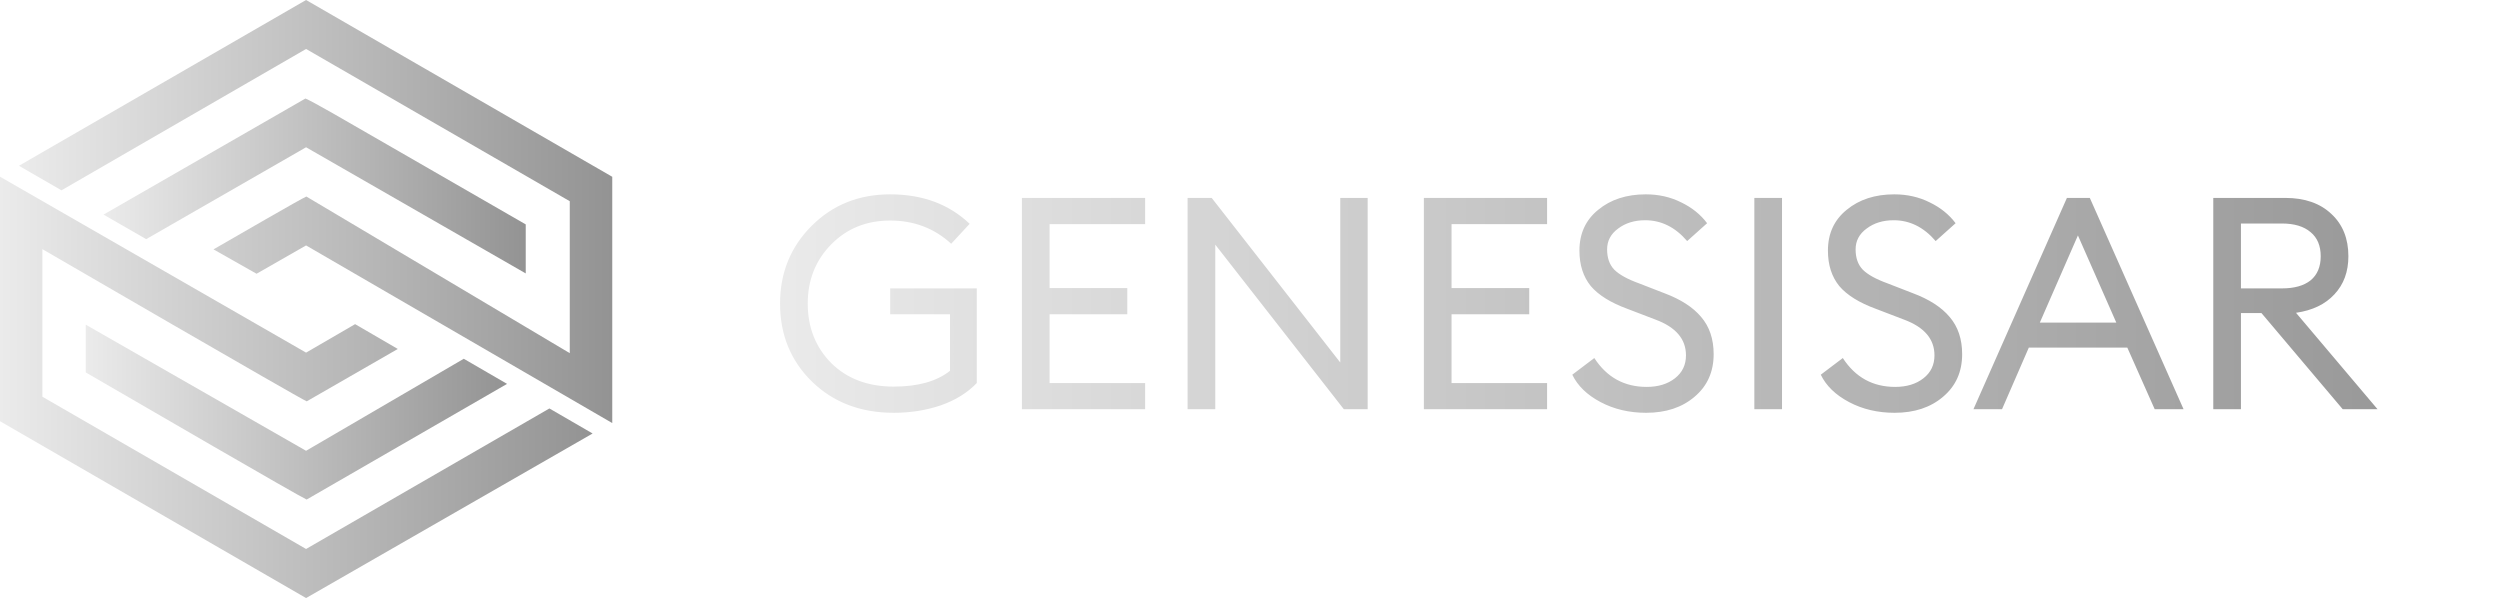
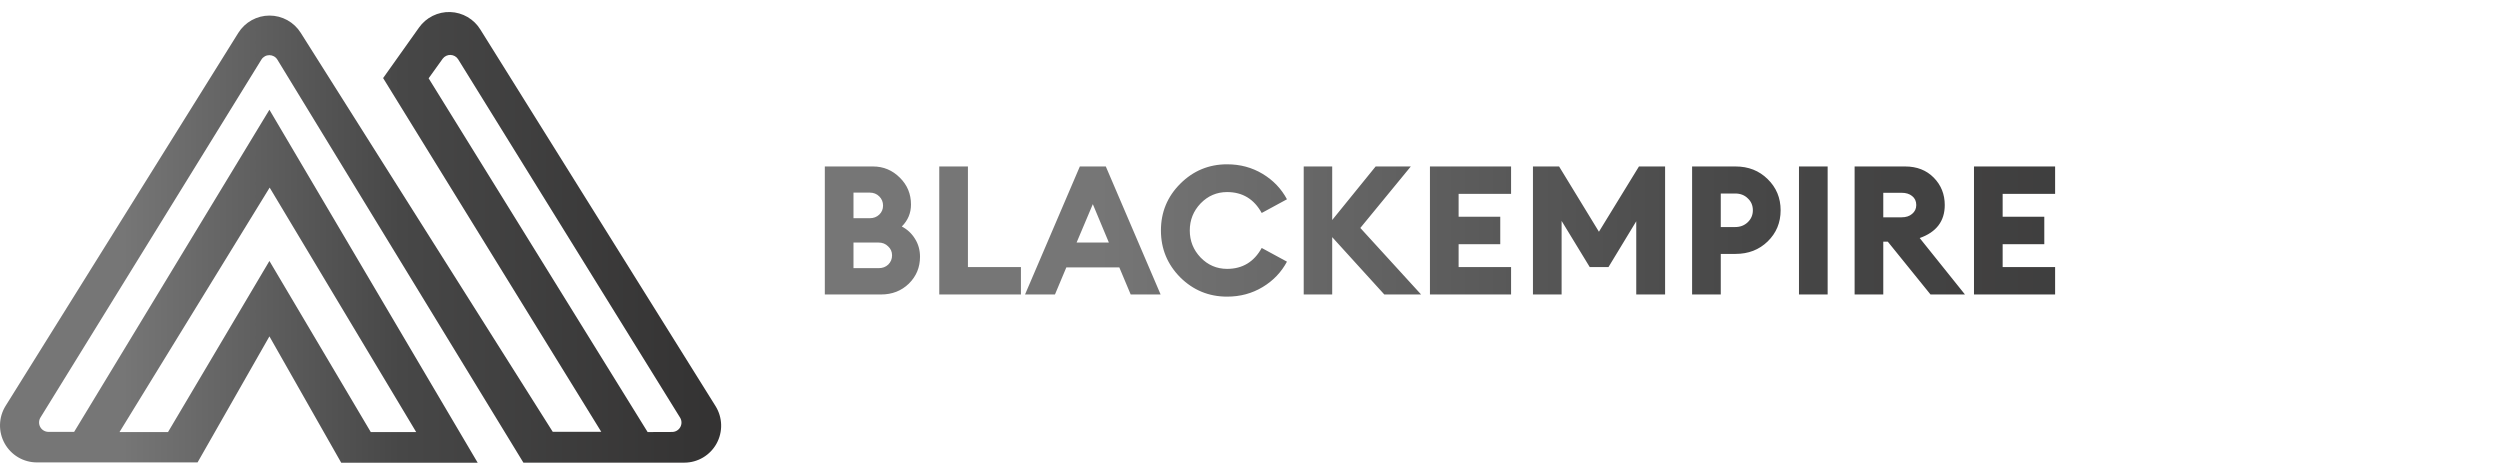
- <svg xmlns="http://www.w3.org/2000/svg" width="336" height="81" viewBox="0 0 336 81" fill="none">
-   <path d="M120.12 55.48C115.667 55.48 112 54.08 109.12 51.28C106.267 48.48 104.84 44.987 104.84 40.8C104.84 36.667 106.253 33.187 109.08 30.36C111.907 27.533 115.427 26.12 119.64 26.12C123.987 26.12 127.547 27.44 130.32 30.08L127.84 32.76C125.573 30.68 122.84 29.64 119.64 29.64C116.44 29.64 113.787 30.72 111.68 32.88C109.6 35.013 108.56 37.653 108.56 40.8C108.56 44 109.613 46.667 111.72 48.8C113.853 50.907 116.653 51.96 120.12 51.96C123.373 51.96 125.893 51.253 127.68 49.84V42.24H119.64V38.76H131.28V51.48C130.027 52.787 128.413 53.787 126.44 54.48C124.467 55.147 122.36 55.48 120.12 55.48ZM137.346 55V26.6H153.906V30.12H141.066V38.72H151.506V42.24H141.066V51.48H153.906V55H137.346ZM183.812 55H180.612L163.332 32.88V55H159.612V26.6H162.852L180.132 48.72V26.6H183.812V55ZM191.369 55V26.6H207.929V30.12H195.089V38.72H205.529V42.24H195.089V51.48H207.929V55H191.369ZM221.235 55.48C218.968 55.48 216.928 55 215.115 54.04C213.302 53.08 212.035 51.853 211.315 50.36L214.275 48.12C215.955 50.707 218.302 52 221.315 52C222.862 52 224.128 51.613 225.115 50.84C226.102 50.067 226.595 49.04 226.595 47.76C226.595 45.573 225.235 43.973 222.515 42.96L218.755 41.52C216.488 40.693 214.835 39.667 213.795 38.44C212.782 37.187 212.275 35.6 212.275 33.68C212.275 31.387 213.115 29.56 214.795 28.2C216.475 26.813 218.608 26.12 221.195 26.12C222.928 26.12 224.515 26.48 225.955 27.2C227.395 27.893 228.555 28.827 229.435 30L226.755 32.4C225.155 30.533 223.275 29.6 221.115 29.6C219.675 29.6 218.462 29.973 217.475 30.72C216.488 31.44 215.995 32.373 215.995 33.52C215.995 34.667 216.315 35.573 216.955 36.24C217.622 36.907 218.728 37.52 220.275 38.08L223.675 39.4C225.888 40.227 227.542 41.293 228.635 42.6C229.755 43.907 230.315 45.573 230.315 47.6C230.315 49.973 229.462 51.88 227.755 53.32C226.075 54.76 223.902 55.48 221.235 55.48ZM235.783 55V26.6H239.503V55H235.783ZM254.633 55.48C252.367 55.48 250.327 55 248.513 54.04C246.7 53.08 245.433 51.853 244.713 50.36L247.673 48.12C249.353 50.707 251.7 52 254.713 52C256.26 52 257.527 51.613 258.513 50.84C259.5 50.067 259.993 49.04 259.993 47.76C259.993 45.573 258.633 43.973 255.913 42.96L252.153 41.52C249.887 40.693 248.233 39.667 247.193 38.44C246.18 37.187 245.673 35.6 245.673 33.68C245.673 31.387 246.513 29.56 248.193 28.2C249.873 26.813 252.007 26.12 254.593 26.12C256.327 26.12 257.913 26.48 259.353 27.2C260.793 27.893 261.953 28.827 262.833 30L260.153 32.4C258.553 30.533 256.673 29.6 254.513 29.6C253.073 29.6 251.86 29.973 250.873 30.72C249.887 31.44 249.393 32.373 249.393 33.52C249.393 34.667 249.713 35.573 250.353 36.24C251.02 36.907 252.127 37.52 253.673 38.08L257.073 39.4C259.287 40.227 260.94 41.293 262.033 42.6C263.153 43.907 263.713 45.573 263.713 47.6C263.713 49.973 262.86 51.88 261.153 53.32C259.473 54.76 257.3 55.48 254.633 55.48ZM265.232 55L277.792 26.6H280.872L293.472 55H289.592L285.912 46.72H272.672L269.072 55H265.232ZM279.272 31.64L274.152 43.36H284.432L279.272 31.64ZM297.463 55V26.6H307.143C309.756 26.6 311.823 27.32 313.343 28.76C314.863 30.173 315.623 32.067 315.623 34.44C315.623 36.52 314.996 38.227 313.743 39.56C312.516 40.893 310.796 41.72 308.583 42.04L319.543 55H314.863L303.943 42.08H301.183V55H297.463ZM301.183 38.76H306.703C308.356 38.76 309.636 38.4 310.543 37.68C311.45 36.933 311.903 35.853 311.903 34.44C311.903 33.027 311.45 31.947 310.543 31.2C309.636 30.427 308.356 30.04 306.703 30.04H301.183V38.76Z" fill="url(#paint0_linear)" />
-   <path d="M2.544 22.281L8.26 25.579L41.136 6.581L76.576 27.043V47.465L41.176 26.414C40.597 26.629 31.297 32.02 28.694 33.515L34.48 36.791L41.136 32.985L82.287 56.861V23.76L41.136 0L2.544 22.281Z" fill="url(#paint1_linear)" />
-   <path d="M53.594 20.328C45.565 15.688 42.092 13.682 41.049 13.24L13.912 28.843L19.646 32.141L41.136 19.793L70.658 36.748V30.16C63.333 25.95 57.795 22.751 53.594 20.328Z" fill="url(#paint2_linear)" />
-   <path d="M79.646 58.262L73.838 54.896L41.136 73.782L5.696 53.32V33.487C5.696 33.487 40.133 53.482 41.223 53.94L53.463 46.901L47.726 43.565L41.136 47.393L0 23.748V56.612L41.136 80.378L79.646 58.262Z" fill="url(#paint3_linear)" />
-   <path d="M41.136 60.586L11.527 43.637V50.056C18.914 54.332 40.18 66.696 41.211 67.139L68.148 51.594L62.33 48.218L41.136 60.586Z" fill="url(#paint4_linear)" />
+ <svg xmlns="http://www.w3.org/2000/svg" width="416" height="77" viewBox="0 0 416 77" fill="none">
+   <path d="M137.25 49V27.7H145.26C147 27.7 148.49 28.32 149.73 29.56C150.97 30.78 151.59 32.27 151.59 34.03C151.59 35.45 151.08 36.67 150.06 37.69C150.98 38.17 151.71 38.85 152.25 39.73C152.81 40.61 153.09 41.61 153.09 42.73C153.09 44.49 152.47 45.98 151.23 47.2C149.99 48.4 148.45 49 146.61 49H137.25ZM142.02 44.62H146.22C146.86 44.62 147.39 44.42 147.81 44.02C148.23 43.6 148.44 43.09 148.44 42.49C148.44 41.89 148.22 41.39 147.78 40.99C147.36 40.57 146.83 40.36 146.19 40.36H142.02V44.62ZM142.02 36.31H144.72C145.36 36.31 145.89 36.11 146.31 35.71C146.73 35.31 146.94 34.81 146.94 34.21C146.94 33.61 146.73 33.1 146.31 32.68C145.89 32.26 145.36 32.05 144.72 32.05H142.02V36.31ZM156.293 49V27.7H161.063V44.44H169.883V49H156.293ZM170.566 49L179.686 27.7H184.006L193.126 49H188.146L186.256 44.5H177.436L175.546 49H170.566ZM181.846 33.97L179.146 40.36H184.516L181.846 33.97ZM204.189 49.36C201.149 49.36 198.549 48.29 196.389 46.15C194.249 43.99 193.179 41.39 193.179 38.35C193.179 35.31 194.249 32.72 196.389 30.58C198.549 28.42 201.149 27.34 204.189 27.34C206.369 27.34 208.339 27.87 210.099 28.93C211.859 29.99 213.209 31.4 214.149 33.16L209.949 35.44C208.669 33.12 206.749 31.96 204.189 31.96C202.469 31.96 200.999 32.59 199.779 33.85C198.579 35.11 197.979 36.61 197.979 38.35C197.979 40.09 198.579 41.59 199.779 42.85C200.999 44.11 202.469 44.74 204.189 44.74C206.749 44.74 208.669 43.58 209.949 41.26L214.149 43.54C213.209 45.3 211.859 46.71 210.099 47.77C208.339 48.83 206.369 49.36 204.189 49.36ZM230.348 49L221.678 39.46V49H216.938V27.7H221.678V36.61L228.908 27.7H234.758L226.358 37.93L236.468 49H230.348ZM237.943 49V27.7H251.443V32.26H242.713V36.07H249.643V40.63H242.713V44.44H251.443V49H237.943ZM255.082 49V27.7H259.432L266.062 38.56L272.722 27.7H277.072V49H272.272V36.82L267.652 44.44H264.532L259.852 36.76V49H255.082ZM294.136 29.8C295.576 31.2 296.296 32.93 296.296 34.99C296.296 37.05 295.576 38.78 294.136 40.18C292.716 41.56 290.936 42.25 288.796 42.25H286.336V49H281.566V27.7H288.796C290.936 27.7 292.716 28.4 294.136 29.8ZM291.676 34.99C291.676 34.19 291.396 33.53 290.836 33.01C290.296 32.47 289.596 32.2 288.736 32.2H286.336V37.78H288.736C289.576 37.78 290.276 37.51 290.836 36.97C291.396 36.43 291.676 35.77 291.676 34.99ZM299.35 49V27.7H304.12V49H299.35ZM308.607 49V27.7H317.007C318.967 27.7 320.557 28.32 321.777 29.56C322.997 30.8 323.607 32.32 323.607 34.12C323.607 36.8 322.217 38.63 319.437 39.61L326.967 49H321.237L314.127 40.21H313.377V49H308.607ZM313.377 36.16H316.437C317.157 36.16 317.737 35.97 318.177 35.59C318.637 35.21 318.867 34.72 318.867 34.12C318.867 33.48 318.637 32.98 318.177 32.62C317.737 32.26 317.157 32.08 316.437 32.08H313.377V36.16ZM328.471 49V27.7H341.971V32.26H333.241V36.07H340.171V40.63H333.241V44.44H341.971V49H328.471Z" fill="url(#paint0_linear)" />
+   <path d="M69.722 4.588L63.751 12.991L100.051 71.855H91.978L50.044 5.465C49.492 4.585 48.725 3.86 47.817 3.357C46.909 2.854 45.888 2.59 44.851 2.59C43.813 2.59 42.793 2.854 41.885 3.357C40.976 3.86 40.21 4.585 39.658 5.465L0.927 67.547C0.349 68.477 0.03 69.545 0.002 70.641C-0.026 71.736 0.239 72.819 0.769 73.777C1.299 74.736 2.075 75.535 3.016 76.092C3.958 76.649 5.031 76.943 6.124 76.945H32.875L44.831 55.972L56.78 77H79.49L44.831 18.262L12.337 71.862H8.031C7.76 71.857 7.494 71.78 7.261 71.64C7.028 71.501 6.835 71.302 6.702 71.065C6.569 70.828 6.499 70.56 6.501 70.288C6.502 70.016 6.575 69.749 6.71 69.513L43.503 9.906C43.644 9.682 43.839 9.499 44.07 9.371C44.301 9.244 44.56 9.177 44.824 9.177C45.087 9.177 45.346 9.244 45.577 9.371C45.808 9.499 46.003 9.682 46.144 9.906L87.094 76.984H113.876C114.969 76.983 116.042 76.688 116.984 76.131C117.925 75.574 118.701 74.775 119.231 73.816C119.761 72.858 120.026 71.775 119.998 70.68C119.97 69.584 119.651 68.516 119.073 67.586L79.944 4.933C79.414 4.066 78.678 3.345 77.803 2.834C76.927 2.323 75.938 2.038 74.925 2.003C73.912 1.969 72.907 2.188 71.999 2.639C71.09 3.09 70.308 3.759 69.722 4.588V4.588ZM44.87 31.216L69.253 71.894H61.696L44.831 43.425L27.959 71.894H19.886L44.87 31.216ZM107.765 71.894L71.324 13.03L73.668 9.765C73.82 9.563 74.017 9.401 74.245 9.292C74.472 9.184 74.723 9.132 74.974 9.141C75.226 9.15 75.472 9.22 75.691 9.345C75.91 9.47 76.095 9.646 76.231 9.859L113.188 69.528C113.324 69.764 113.396 70.031 113.398 70.304C113.399 70.576 113.33 70.844 113.196 71.081C113.063 71.318 112.87 71.516 112.637 71.656C112.404 71.796 112.139 71.872 111.867 71.878L107.765 71.894Z" fill="url(#paint1_linear)" />
  <defs>
-     <linearGradient id="paint0_linear" x1="336" y1="40" x2="103" y2="40" gradientUnits="userSpaceOnUse">
-       <stop stop-color="#939393" />
-       <stop offset="1" stop-color="#EBEBEB" />
+     <linearGradient id="paint0_linear" x1="416" y1="38.504" x2="135" y2="38.504" gradientUnits="userSpaceOnUse">
+       <stop offset="0.019" stop-color="#343333" />
+       <stop offset="0.445" stop-color="#474747" />
+       <stop offset="0.83" stop-color="#767676" />
    </linearGradient>
-     <linearGradient id="paint1_linear" x1="82.287" y1="28.43" x2="2.544" y2="28.43" gradientUnits="userSpaceOnUse">
-       <stop stop-color="#939393" />
-       <stop offset="1" stop-color="#EBEBEB" />
-     </linearGradient>
-     <linearGradient id="paint2_linear" x1="70.658" y1="24.994" x2="13.912" y2="24.994" gradientUnits="userSpaceOnUse">
-       <stop stop-color="#939393" />
-       <stop offset="1" stop-color="#EBEBEB" />
-     </linearGradient>
-     <linearGradient id="paint3_linear" x1="79.646" y1="52.063" x2="0" y2="52.063" gradientUnits="userSpaceOnUse">
-       <stop stop-color="#939393" />
-       <stop offset="1" stop-color="#EBEBEB" />
-     </linearGradient>
-     <linearGradient id="paint4_linear" x1="68.148" y1="55.388" x2="11.527" y2="55.388" gradientUnits="userSpaceOnUse">
-       <stop stop-color="#939393" />
-       <stop offset="1" stop-color="#EBEBEB" />
+     <linearGradient id="paint1_linear" x1="120" y1="39.504" x2="0" y2="39.504" gradientUnits="userSpaceOnUse">
+       <stop offset="0.019" stop-color="#343333" />
+       <stop offset="0.445" stop-color="#474747" />
+       <stop offset="0.83" stop-color="#767676" />
    </linearGradient>
  </defs>
</svg>
